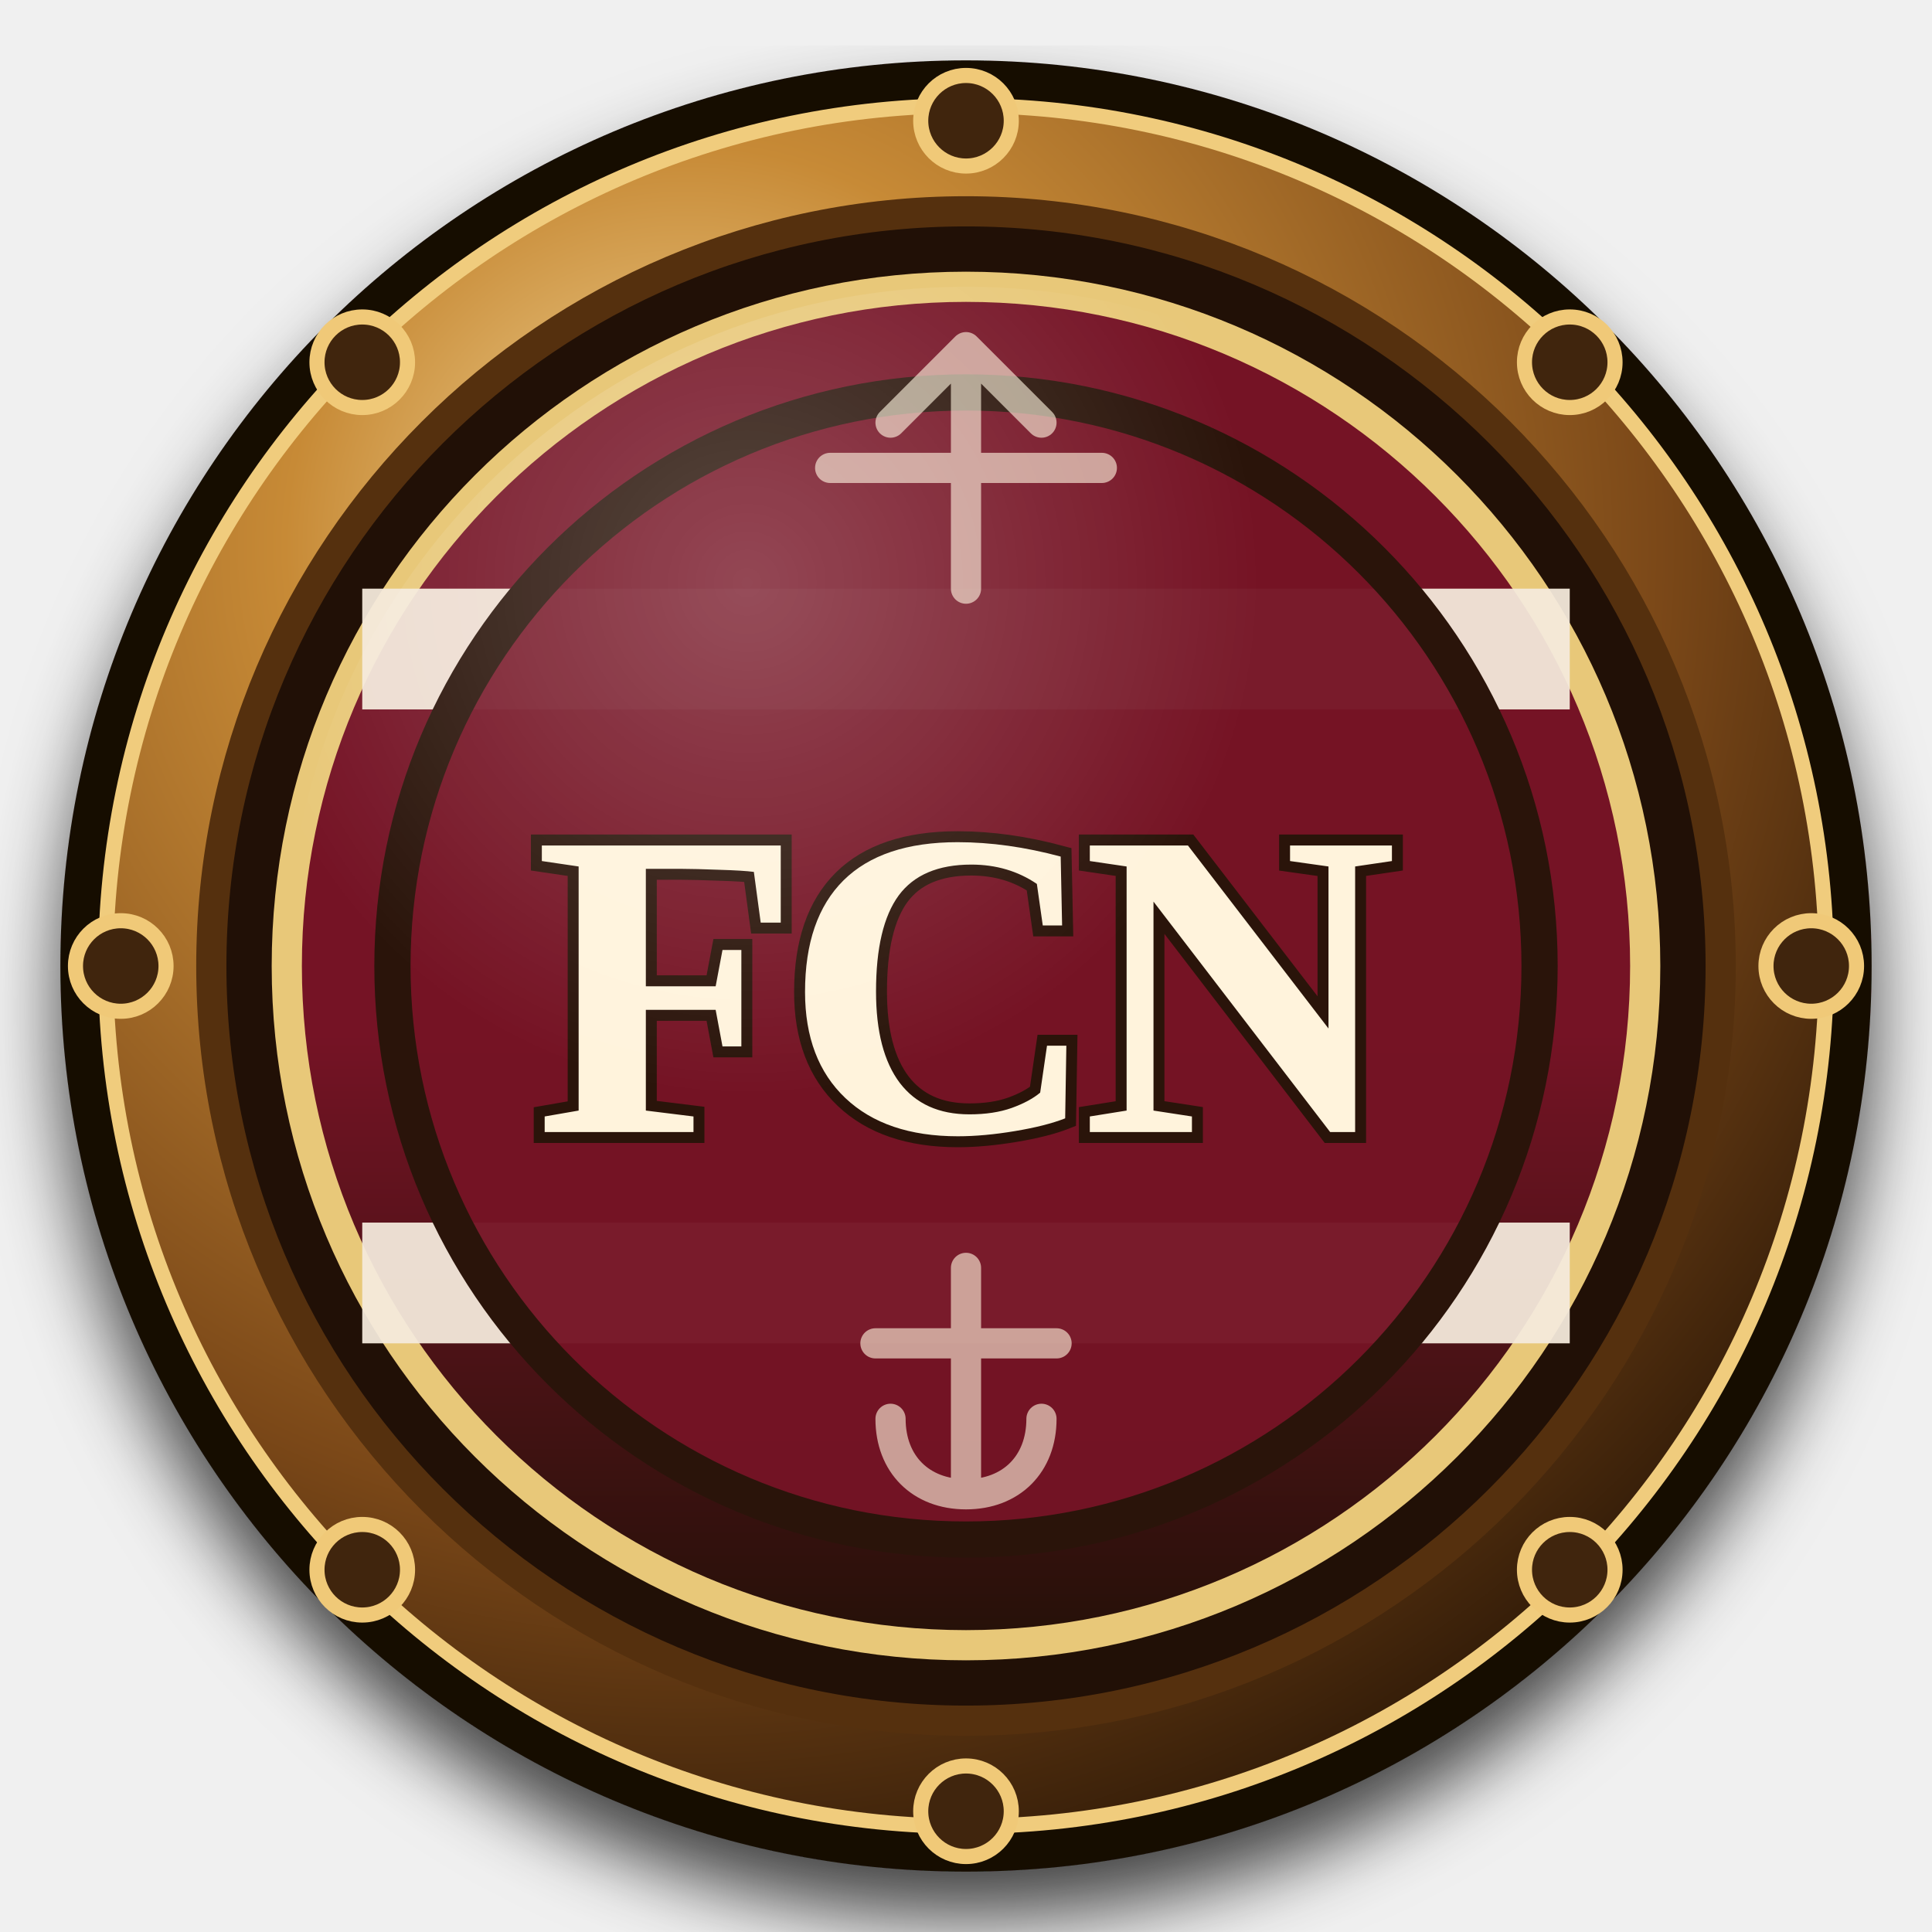
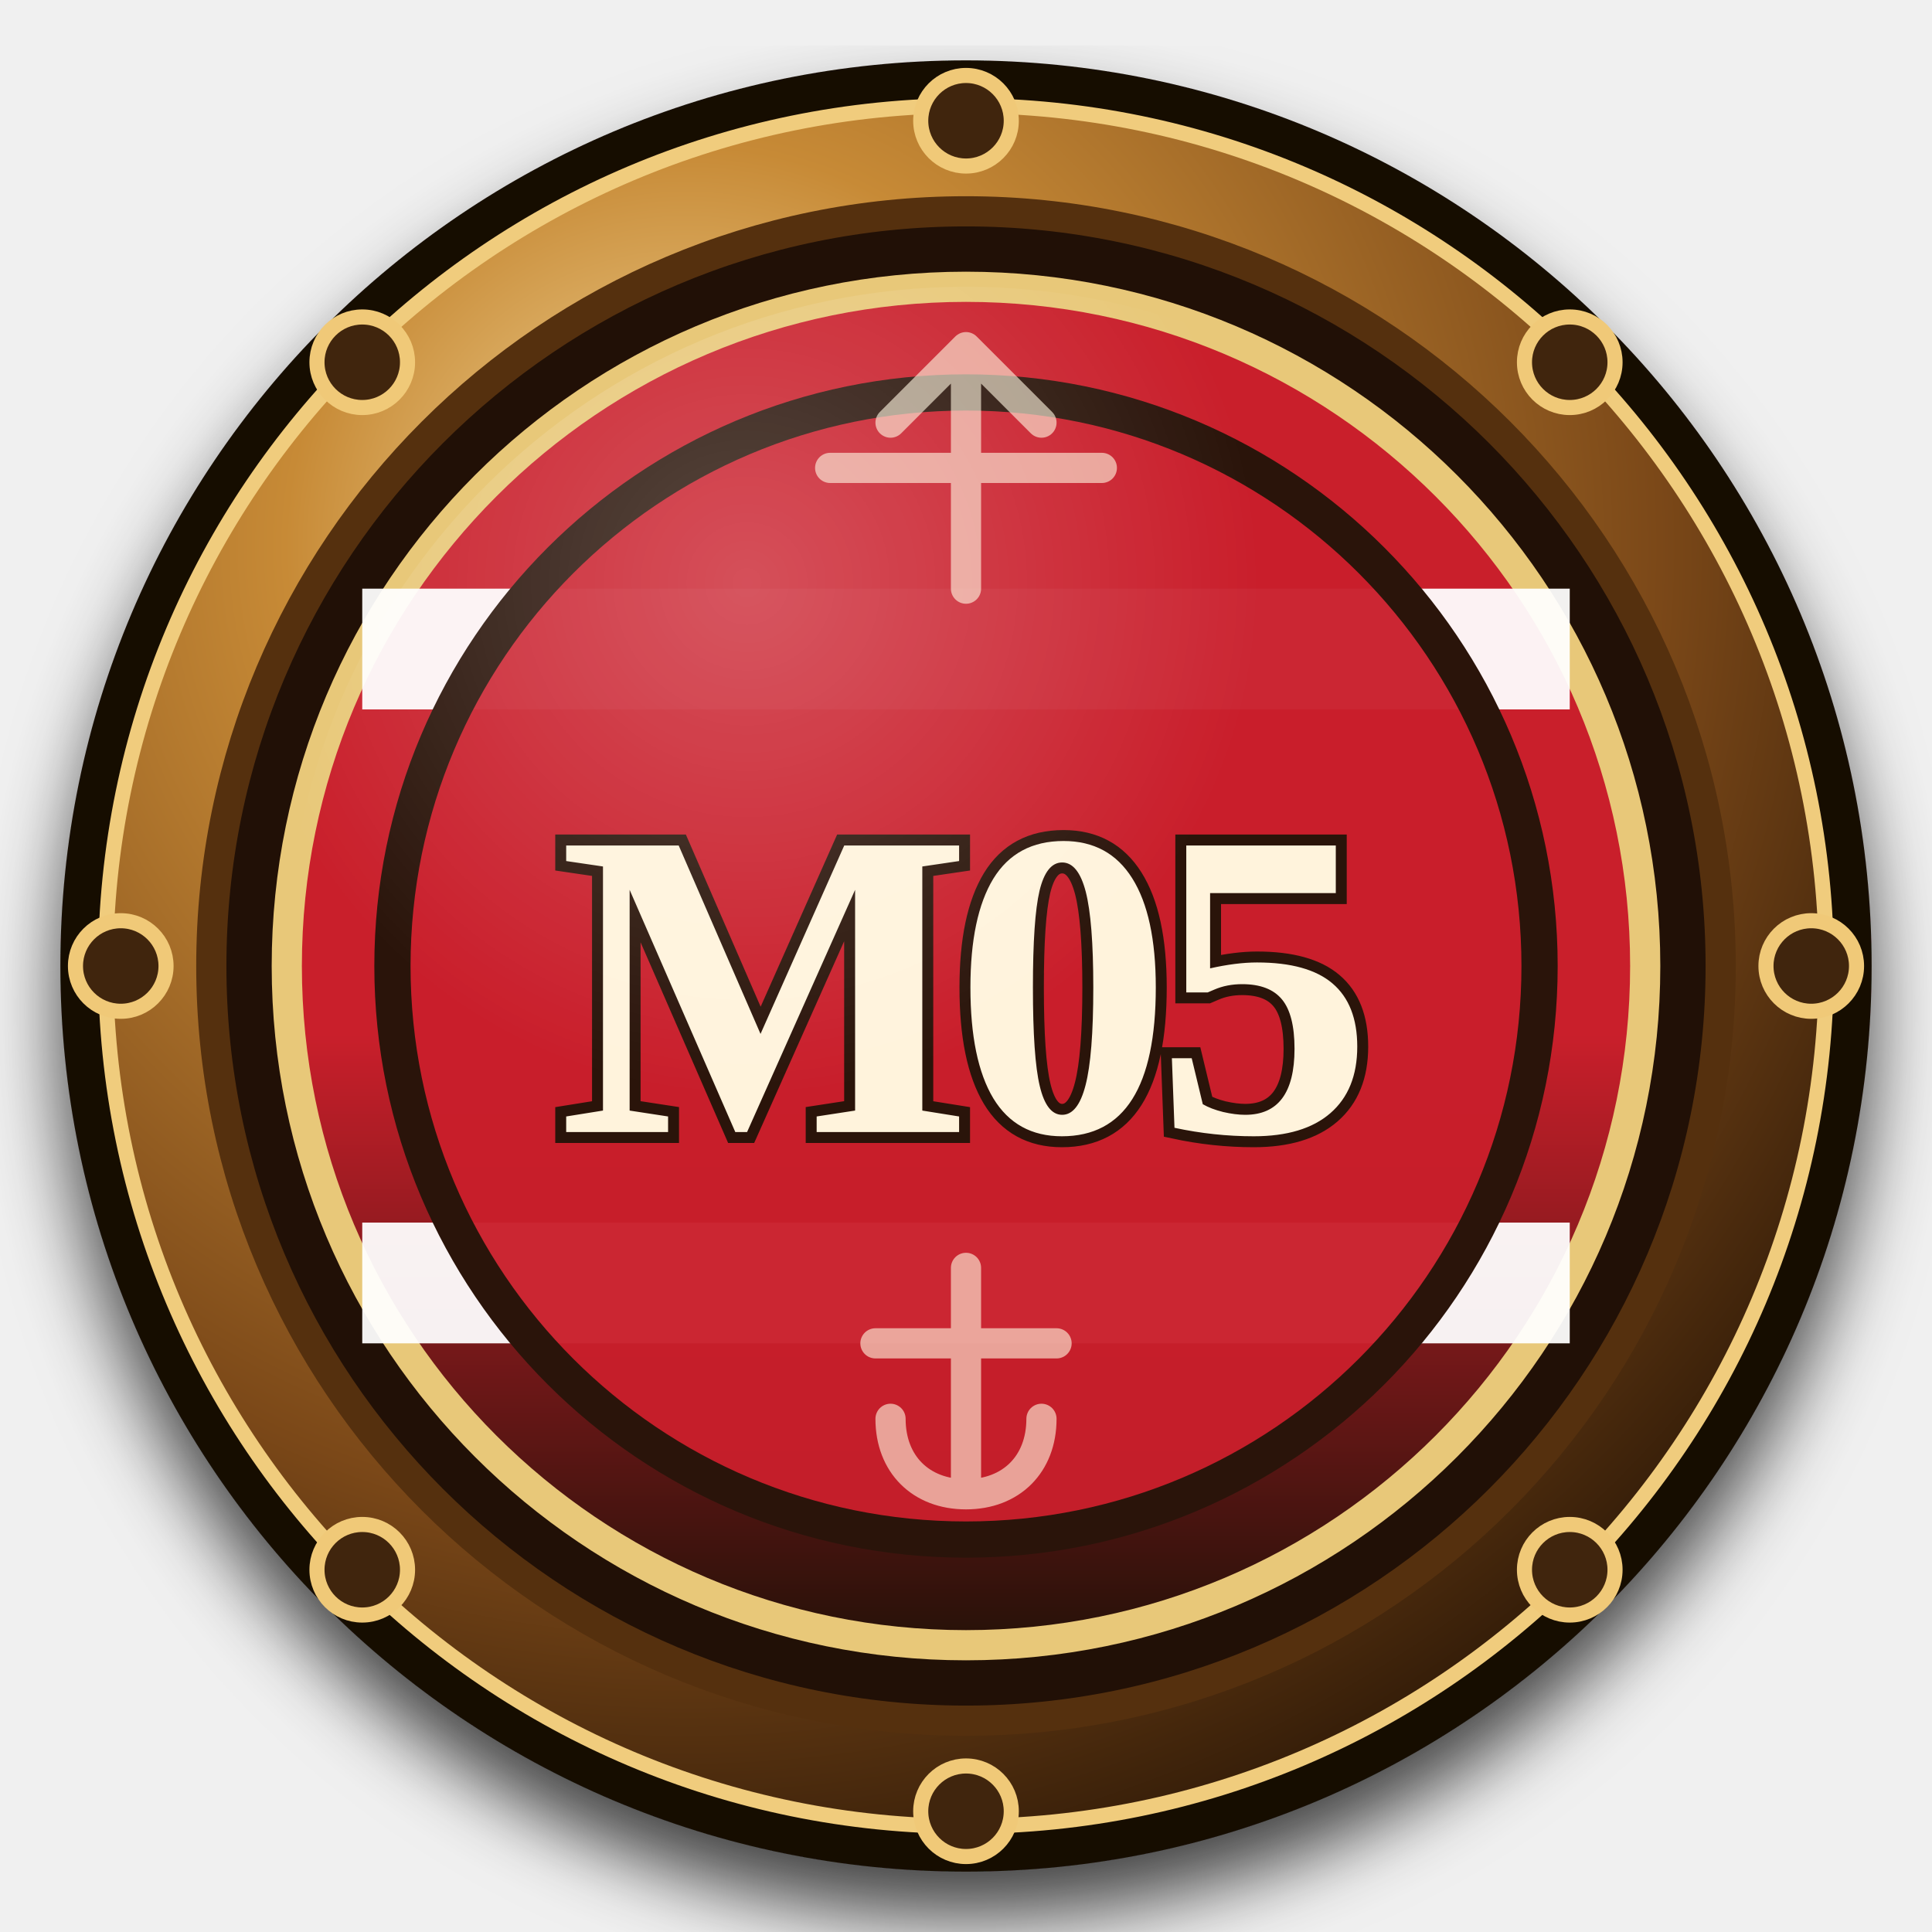
<svg xmlns="http://www.w3.org/2000/svg" viewBox="0 0 128 128" role="img" aria-labelledby="title desc">
  <defs>
    <radialGradient id="metal" cx="34%" cy="26%" r="82%">
      <stop offset="0" stop-color="#f7dda0" />
      <stop offset=".28" stop-color="#c78a36" />
      <stop offset=".68" stop-color="#7b4818" />
      <stop offset="1" stop-color="#291606" />
    </radialGradient>
    <linearGradient id="enamel" x1="0" y1="0" x2="0" y2="1">
-       <stop stop-color="#751325" />
-       <stop offset=".55" stop-color="#751325" />
+       <stop stop-color="#c91f2b" />
+       <stop offset=".55" stop-color="#c91f2b" />
      <stop offset="1" stop-color="#241108" />
    </linearGradient>
    <radialGradient id="shine" cx="34%" cy="22%" r="75%">
      <stop offset="0" stop-color="#ffffff" stop-opacity=".22" />
      <stop offset=".5" stop-color="#ffffff" stop-opacity="0" />
    </radialGradient>
    <filter id="shadow">
      <feDropShadow dx="0" dy="3" stdDeviation="2.5" flood-opacity=".72" />
    </filter>
  </defs>
  <circle cx="64" cy="64" r="60" fill="#160b06" filter="url(#shadow)" />
  <circle cx="64" cy="64" r="57" fill="url(#metal)" stroke="#f0cc7d" stroke-width="1" />
  <circle cx="64" cy="64" r="50" fill="#211006" stroke="#55300e" stroke-width="2" />
  <circle cx="64" cy="64" r="45" fill="url(#enamel)" stroke="#e8c879" stroke-width="2" />
-   <path d="M24 43h80M24 85h80" stroke="#f4eadc" stroke-width="8" opacity=".94" />
-   <circle cx="64" cy="64" r="38" fill="#751325" fill-opacity=".96" stroke="#2a140a" stroke-width="2.4" />
+   <path d="M24 43h80M24 85h80" stroke="#ffffff" stroke-width="8" opacity=".94" />
+   <circle cx="64" cy="64" r="38" fill="#c91f2b" fill-opacity=".96" stroke="#2a140a" stroke-width="2.4" />
  <path d="M55 31h18M64 23v16M59 28l5-5 5 5" fill="none" stroke="#fff3dc" stroke-width="2" stroke-linecap="round" stroke-linejoin="round" opacity=".62" />
-   <text x="64" y="75" text-anchor="middle" fill="#fff3dc" stroke="#2a140a" stroke-width="1.45" paint-order="stroke" font-family="Georgia, 'Times New Roman', serif" font-size="29" font-weight="700" letter-spacing="-1.2">FCN</text>
+   <text x="64" y="75" text-anchor="middle" fill="#fff3dc" stroke="#2a140a" stroke-width="1.45" paint-order="stroke" font-family="Georgia, 'Times New Roman', serif" font-size="29" font-weight="700" letter-spacing="-1.2">M05</text>
  <path d="M59 94c0 3 2 5 5 5s5-2 5-5M64 84v15M58 89h12" fill="none" stroke="#fff3dc" stroke-width="2" stroke-linecap="round" opacity=".62" />
  <circle cx="64" cy="64" r="45" fill="url(#shine)" />
  <g fill="#40250d" stroke="#f0c978" stroke-width="1">
    <circle cx="64" cy="8" r="3" />
    <circle cx="104" cy="24" r="3" />
    <circle cx="120" cy="64" r="3" />
    <circle cx="104" cy="104" r="3" />
    <circle cx="64" cy="120" r="3" />
    <circle cx="24" cy="104" r="3" />
    <circle cx="8" cy="64" r="3" />
    <circle cx="24" cy="24" r="3" />
  </g>
</svg>
